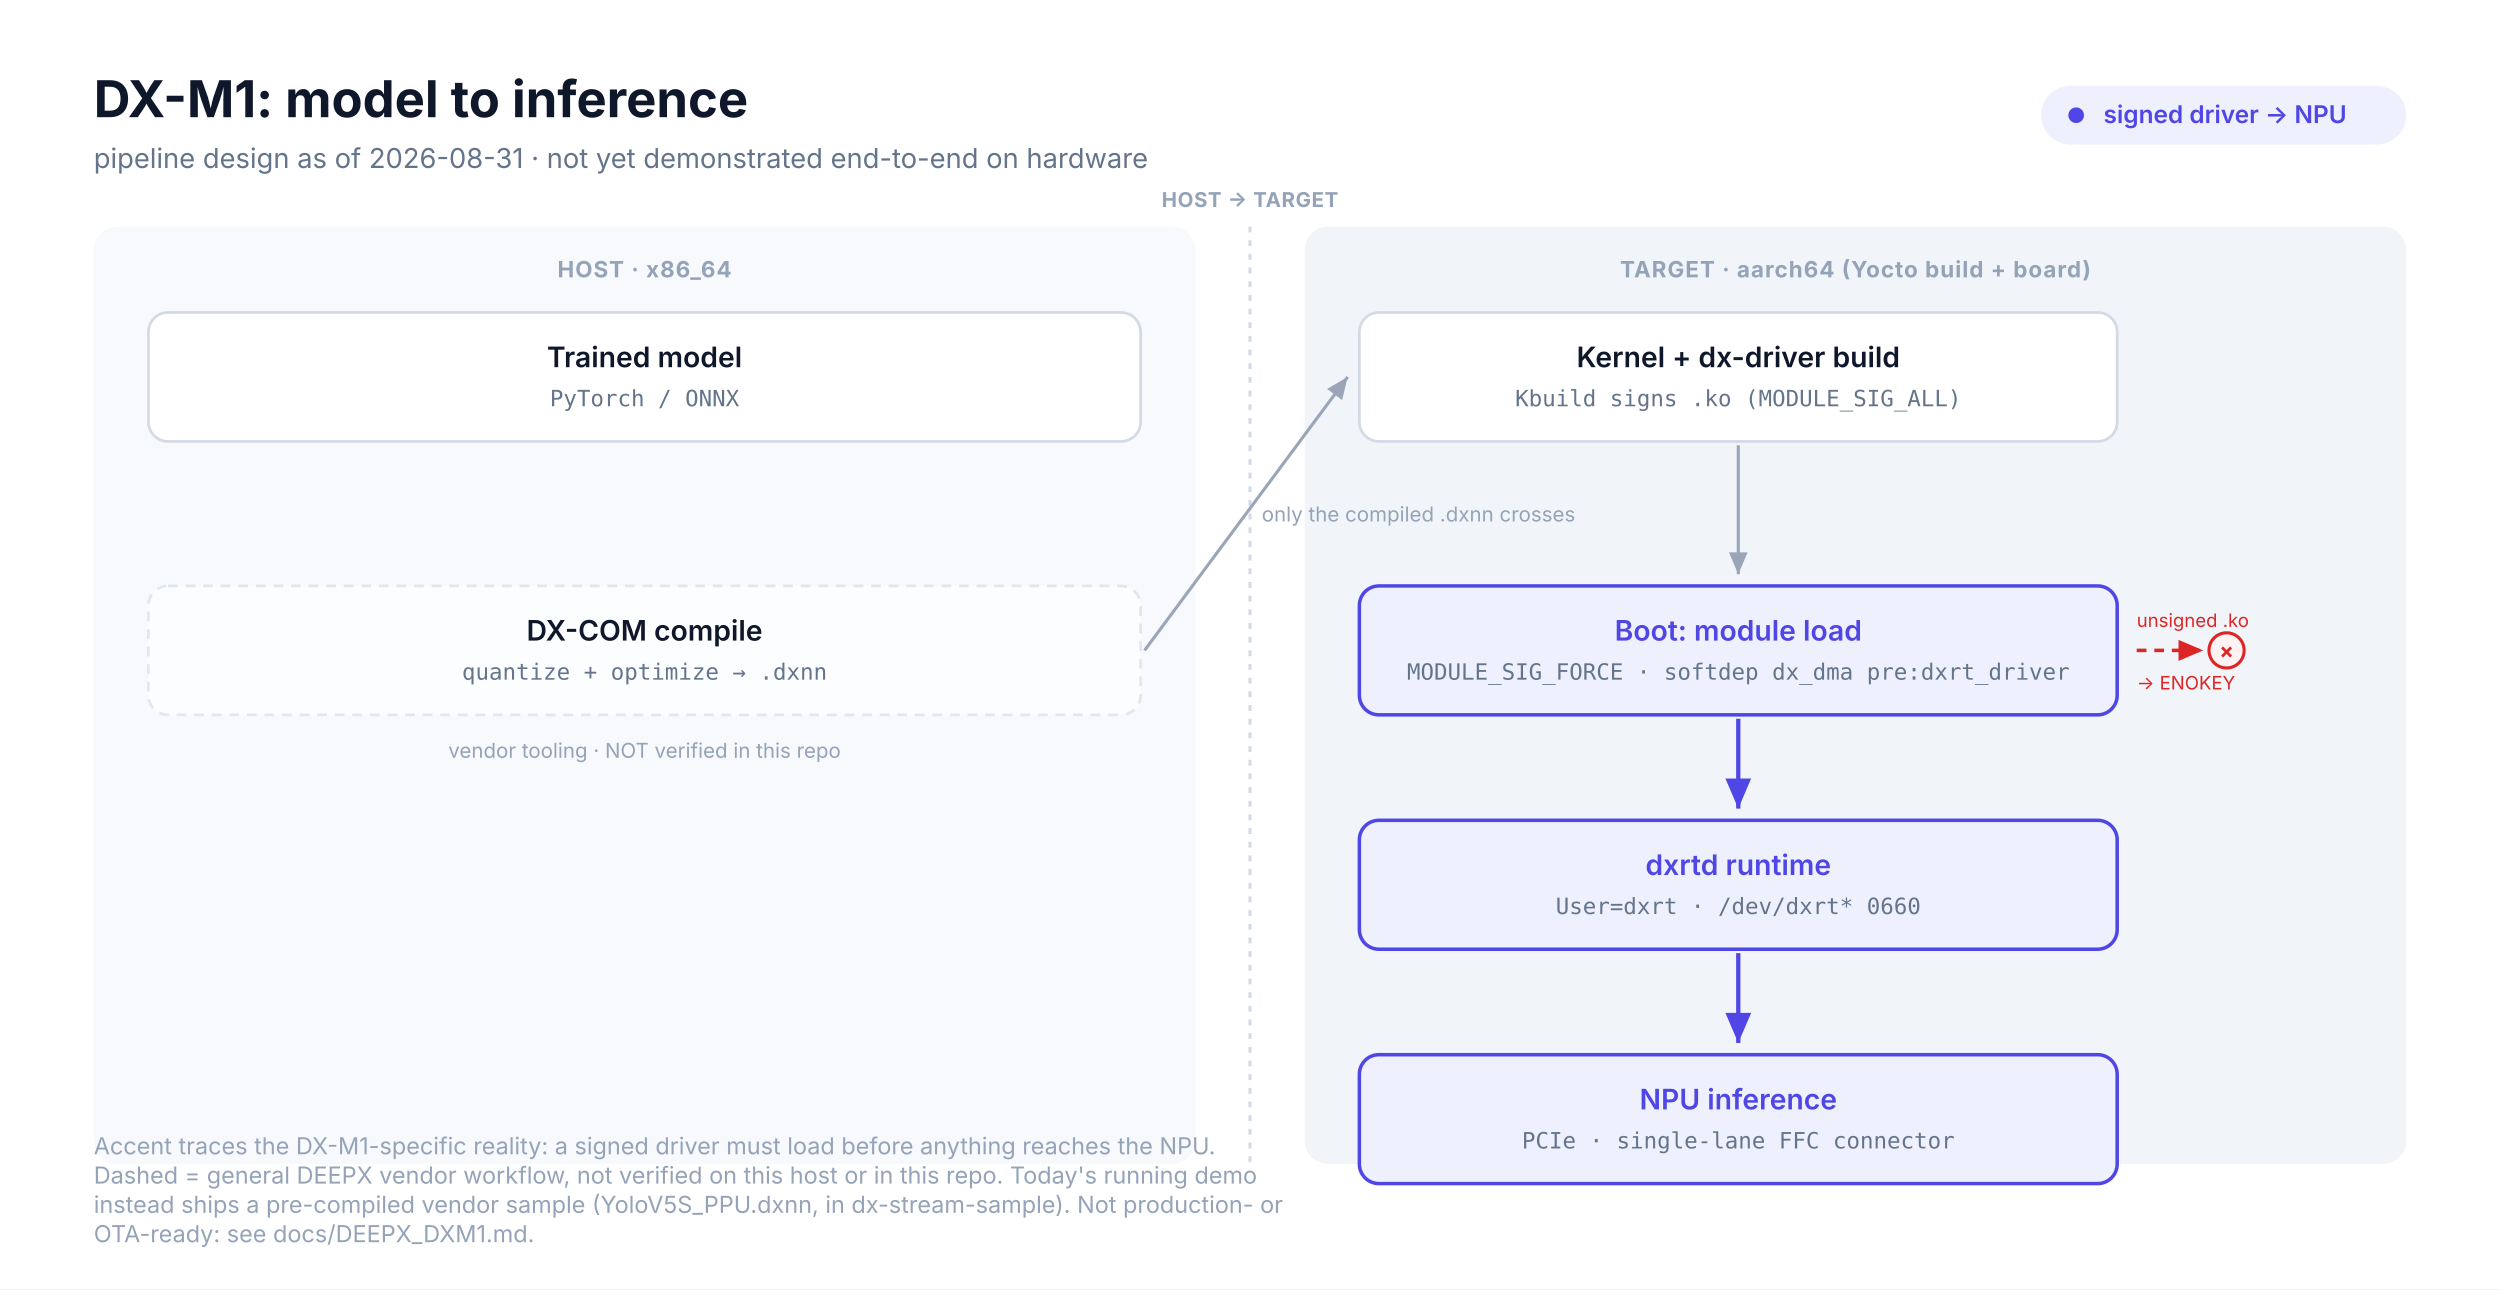
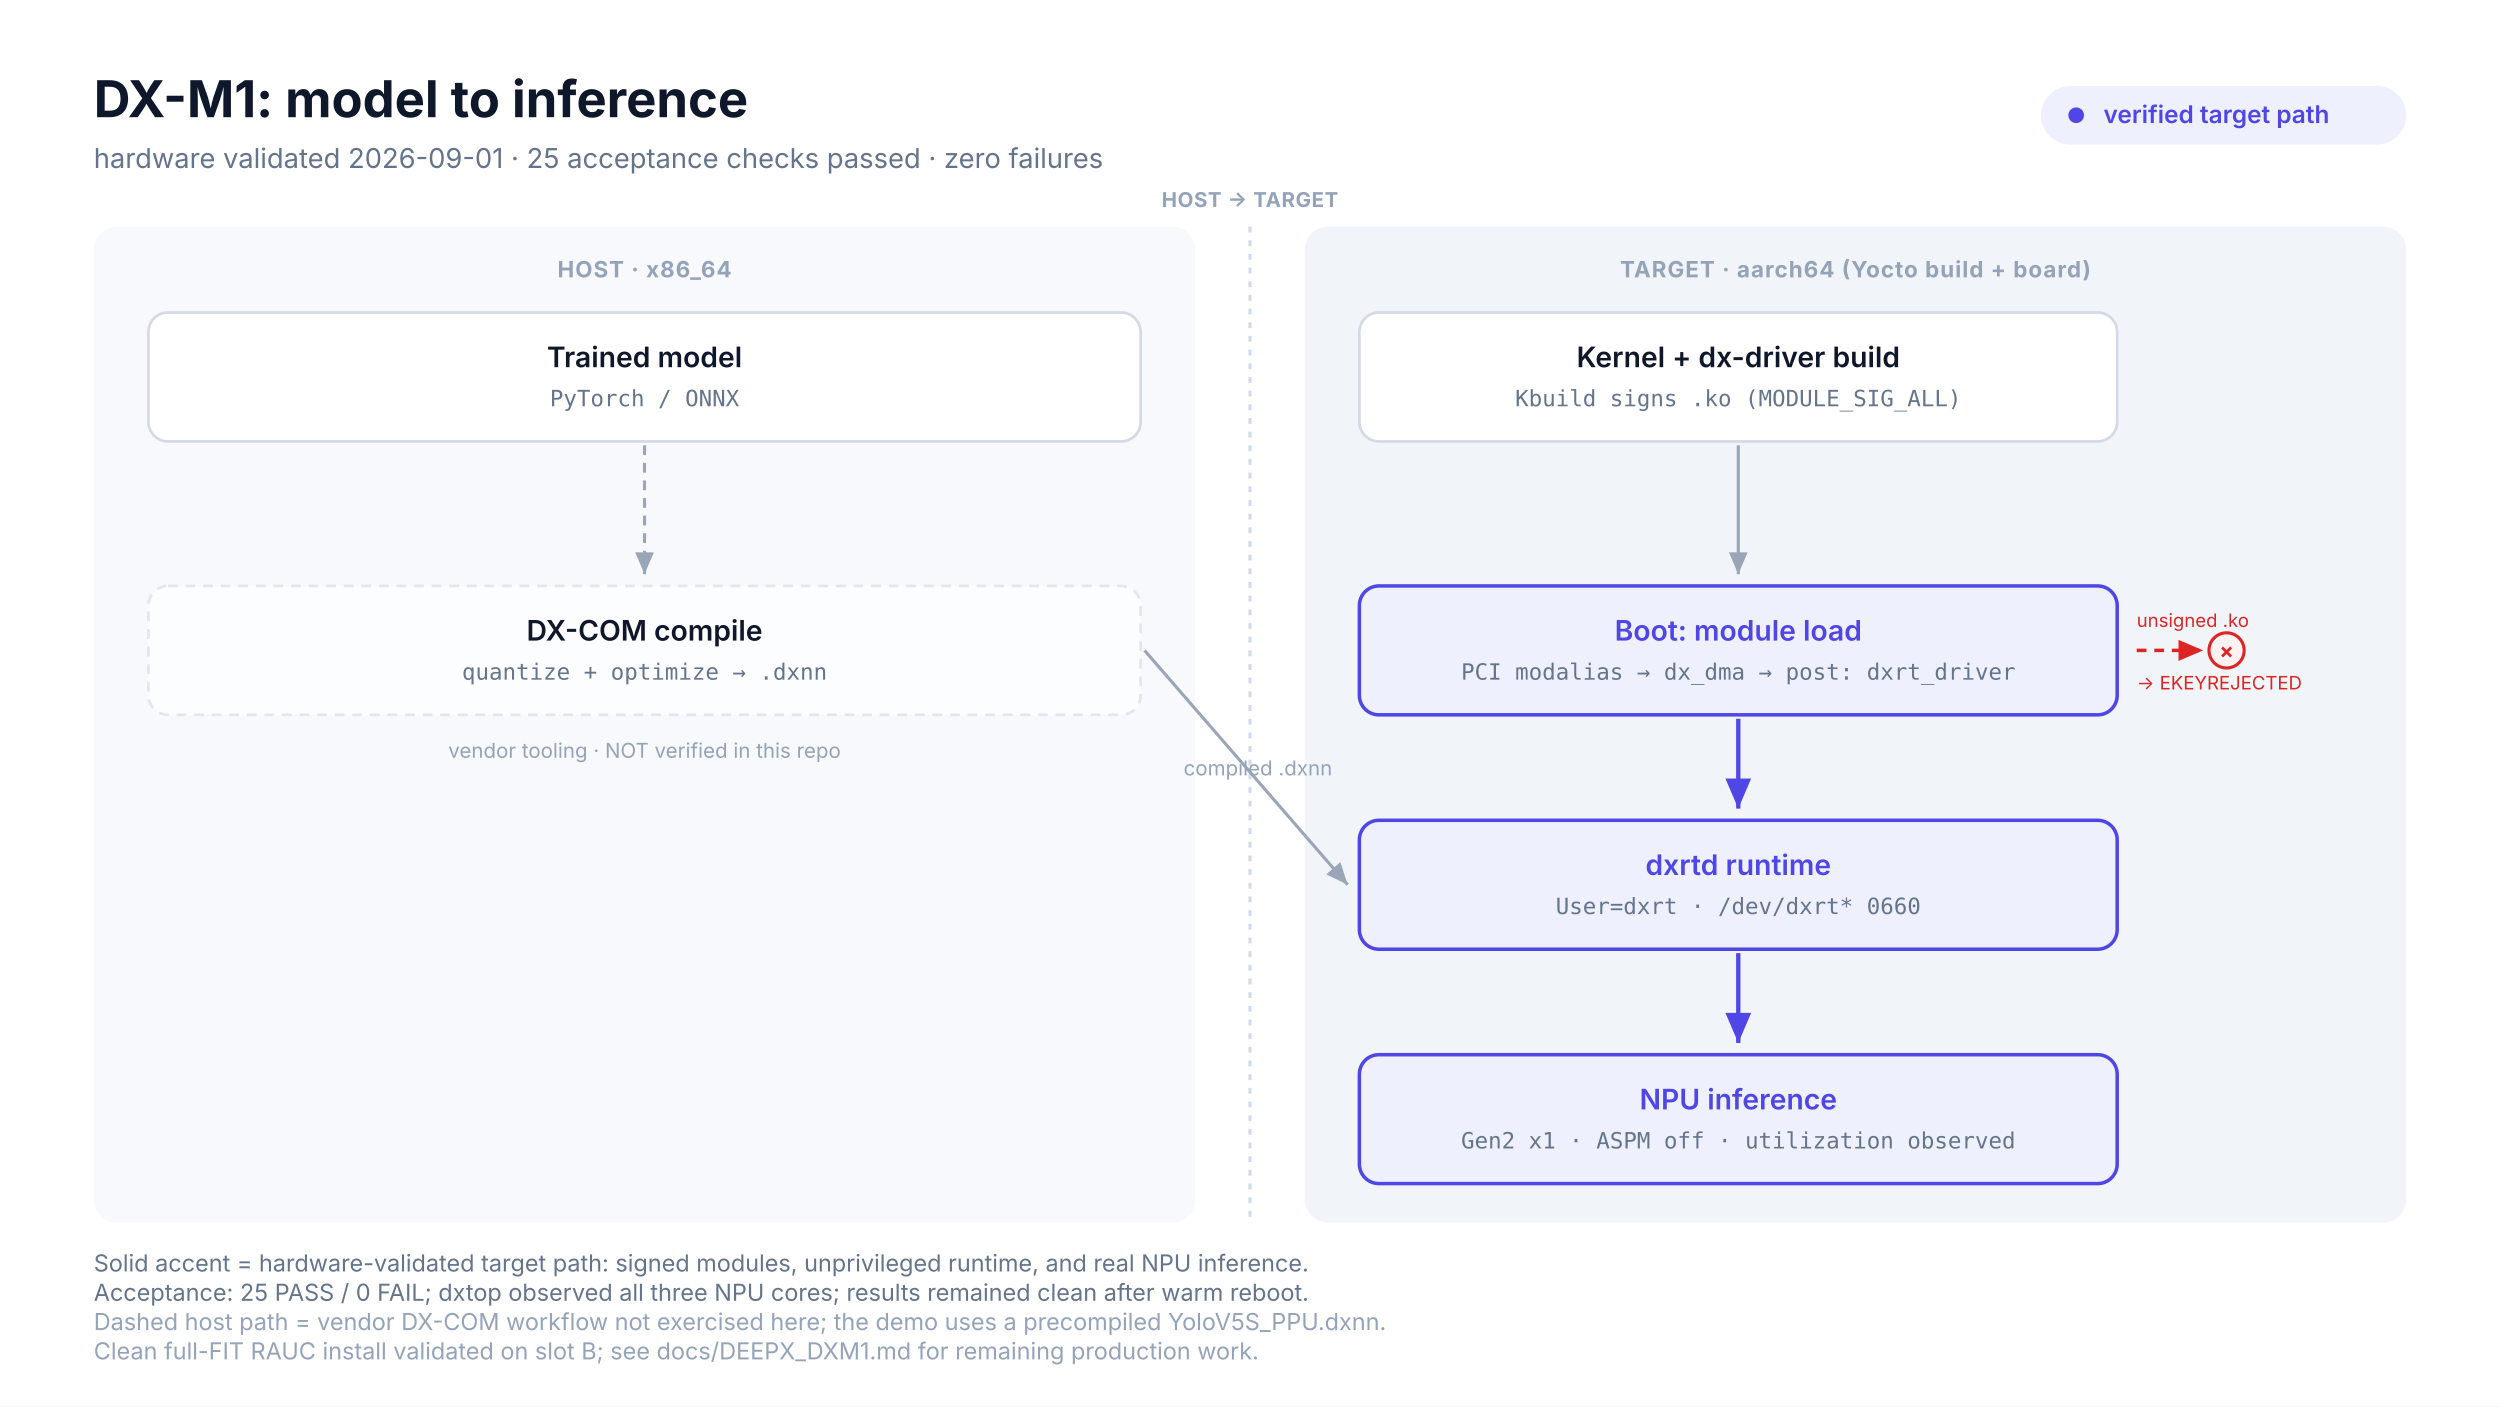
- <svg xmlns="http://www.w3.org/2000/svg" viewBox="0 0 1280 660" font-family="Inter, 'IBM Plex Sans', 'Segoe UI', system-ui, 'Liberation Sans', 'DejaVu Sans', sans-serif">
+ <svg xmlns="http://www.w3.org/2000/svg" viewBox="0 0 1280 720" font-family="Inter, 'IBM Plex Sans', 'Segoe UI', system-ui, 'Liberation Sans', 'DejaVu Sans', sans-serif">
  <defs>
    <marker id="arw" markerWidth="9" markerHeight="9" refX="7" refY="3" orient="auto">
      <path d="M0,0 L7,3 L0,6 Z" fill="#9AA6B8" />
    </marker>
    <marker id="arwA" markerWidth="9" markerHeight="9" refX="7" refY="3" orient="auto">
      <path d="M0,0 L7,3 L0,6 Z" fill="#4F46E5" />
    </marker>
    <marker id="arwDanger" markerWidth="9" markerHeight="9" refX="7" refY="3" orient="auto">
      <path d="M0,0 L7,3 L0,6 Z" fill="#DC2626" />
    </marker>
  </defs>
-   <rect width="1280" height="660" fill="#FFFFFF" />
+   <rect width="1280" height="720" fill="#FFFFFF" />
  <text x="48" y="60" font-size="26" font-weight="700" fill="#0F172A">DX-M1: model to inference</text>
-   <text x="48" y="86" font-size="14" fill="#64748B">pipeline design as of 2026-08-31 · not yet demonstrated end-to-end on hardware</text>
+   <text x="48" y="86" font-size="14" fill="#64748B">hardware validated 2026-09-01 · 25 acceptance checks passed · zero failures</text>
  <rect x="1045" y="44" width="187" height="30" rx="15" fill="#EEF0FE" />
  <circle cx="1063" cy="59" r="4" fill="#4F46E5" />
-   <text x="1077" y="63" font-size="12.5" fill="#4F46E5" font-weight="600">signed driver → NPU</text>
-   <rect x="48.0" y="116" width="564.0" height="480" rx="12" fill="#F7F9FC" />
+   <text x="1077" y="63" font-size="12.5" fill="#4F46E5" font-weight="600">verified target path</text>
+   <rect x="48.0" y="116" width="564.0" height="510" rx="12" fill="#F7F9FC" />
  <text x="330.0" y="142" font-size="11.5" font-weight="700" fill="#94A3B8" letter-spacing="0.5" text-anchor="middle">HOST · x86_64</text>
-   <rect x="668.0" y="116" width="564.0" height="480" rx="12" fill="#F1F5F9" />
+   <rect x="668.0" y="116" width="564.0" height="510" rx="12" fill="#F1F5F9" />
  <text x="950.0" y="142" font-size="11.5" font-weight="700" fill="#94A3B8" letter-spacing="0.5" text-anchor="middle">TARGET · aarch64 (Yocto build + board)</text>
  <rect x="76.0" y="160.0" width="508.0" height="66" rx="10" fill="#FFFFFF" stroke="#D3DAE6" stroke-width="1.4" />
  <text x="330.0" y="188.0" font-size="14.5" font-weight="600" fill="#0F172A" text-anchor="middle">Trained model</text>
  <text x="330.0" y="208.0" font-size="11.5" fill="#64748B" text-anchor="middle" font-family="'JetBrains Mono', 'IBM Plex Mono', 'DejaVu Sans Mono', monospace">PyTorch / ONNX</text>
+   <line x1="330.0" y1="228.0" x2="330.0" y2="294.0" stroke="#9AA6B8" stroke-width="1.6" stroke-dasharray="5,4" marker-end="url(#arw)" />
  <rect x="76.0" y="300.0" width="508.0" height="66" rx="10" fill="#FFFFFF" stroke="#D3DAE6" stroke-width="1.4" stroke-dasharray="5,4" opacity="0.6" />
  <text x="330.0" y="328.0" font-size="14.5" font-weight="600" fill="#0F172A" text-anchor="middle">DX-COM compile</text>
  <text x="330.0" y="348.0" font-size="11.5" fill="#64748B" text-anchor="middle" font-family="'JetBrains Mono', 'IBM Plex Mono', 'DejaVu Sans Mono', monospace">quantize + optimize → .dxnn</text>
  <text x="330.0" y="388.0" font-size="10.5" fill="#94A3B8" text-anchor="middle">vendor tooling · NOT verified in this repo</text>
-   <line x1="640.0" y1="116" x2="640.0" y2="596.0" stroke="#D3DAE6" stroke-width="1.6" stroke-dasharray="3,4" />
+   <line x1="640.0" y1="116" x2="640.0" y2="626.0" stroke="#D3DAE6" stroke-width="1.6" stroke-dasharray="3,4" />
  <text x="640.0" y="106.0" font-size="10.5" font-weight="700" fill="#94A3B8" text-anchor="middle" letter-spacing="0.3">HOST → TARGET</text>
-   <line x1="586.0" y1="333.0" x2="690.0" y2="193.0" stroke="#9AA6B8" stroke-width="1.6" marker-end="url(#arw)" />
-   <text x="646.0" y="267.0" font-size="10.5" fill="#94A3B8">only the compiled .dxnn crosses</text>
+   <line x1="586.0" y1="333.0" x2="690.0" y2="453.0" stroke="#9AA6B8" stroke-width="1.6" marker-end="url(#arw)" />
+   <text x="606.0" y="397.0" font-size="10.5" fill="#94A3B8">compiled .dxnn</text>
  <rect x="696.0" y="160.0" width="388.0" height="66" rx="10" fill="#FFFFFF" stroke="#D3DAE6" stroke-width="1.4" />
  <text x="890.0" y="188.0" font-size="14.5" font-weight="600" fill="#0F172A" text-anchor="middle">Kernel + dx-driver build</text>
  <text x="890.0" y="208.0" font-size="11.5" fill="#64748B" text-anchor="middle" font-family="'JetBrains Mono', 'IBM Plex Mono', 'DejaVu Sans Mono', monospace">Kbuild signs .ko (MODULE_SIG_ALL)</text>
  <rect x="696.0" y="300.0" width="388.0" height="66" rx="10" fill="#EEF0FE" stroke="#4F46E5" stroke-width="1.8" />
  <text x="890.0" y="328.0" font-size="14.5" font-weight="600" fill="#4F46E5" text-anchor="middle">Boot: module load</text>
-   <text x="890.0" y="348.0" font-size="11.5" fill="#64748B" text-anchor="middle" font-family="'JetBrains Mono', 'IBM Plex Mono', 'DejaVu Sans Mono', monospace">MODULE_SIG_FORCE · softdep dx_dma pre:dxrt_driver</text>
+   <text x="890.0" y="348.0" font-size="11.5" fill="#64748B" text-anchor="middle" font-family="'JetBrains Mono', 'IBM Plex Mono', 'DejaVu Sans Mono', monospace">PCI modalias → dx_dma → post: dxrt_driver</text>
  <rect x="696.0" y="420.0" width="388.0" height="66" rx="10" fill="#EEF0FE" stroke="#4F46E5" stroke-width="1.8" />
  <text x="890.0" y="448.0" font-size="14.5" font-weight="600" fill="#4F46E5" text-anchor="middle">dxrtd runtime</text>
  <text x="890.0" y="468.0" font-size="11.5" fill="#64748B" text-anchor="middle" font-family="'JetBrains Mono', 'IBM Plex Mono', 'DejaVu Sans Mono', monospace">User=dxrt · /dev/dxrt* 0660</text>
  <rect x="696.0" y="540.0" width="388.0" height="66" rx="10" fill="#EEF0FE" stroke="#4F46E5" stroke-width="1.8" />
  <text x="890.0" y="568.0" font-size="14.5" font-weight="600" fill="#4F46E5" text-anchor="middle">NPU inference</text>
-   <text x="890.0" y="588.0" font-size="11.5" fill="#64748B" text-anchor="middle" font-family="'JetBrains Mono', 'IBM Plex Mono', 'DejaVu Sans Mono', monospace">PCIe · single-lane FFC connector</text>
+   <text x="890.0" y="588.0" font-size="11.5" fill="#64748B" text-anchor="middle" font-family="'JetBrains Mono', 'IBM Plex Mono', 'DejaVu Sans Mono', monospace">Gen2 x1 · ASPM off · utilization observed</text>
  <line x1="890.0" y1="228.0" x2="890.0" y2="294.0" stroke="#9AA6B8" stroke-width="1.6" marker-end="url(#arw)" />
  <line x1="890.0" y1="368.0" x2="890.0" y2="414.0" stroke="#4F46E5" stroke-width="2.2" marker-end="url(#arwA)" />
  <line x1="890.0" y1="488.0" x2="890.0" y2="534.0" stroke="#4F46E5" stroke-width="2.2" marker-end="url(#arwA)" />
  <path d="M 1094.0 333.0 L 1128.0 333.0" fill="none" stroke="#DC2626" stroke-width="1.8" stroke-dasharray="5,4" marker-end="url(#arwDanger)" />
  <circle cx="1140.0" cy="333.0" r="9" fill="#FEF2F2" stroke="#DC2626" stroke-width="1.6" />
  <text x="1140.0" y="337.0" font-size="11" font-weight="700" fill="#DC2626" text-anchor="middle">×</text>
  <text x="1094.0" y="321.0" font-size="9.5" fill="#DC2626" text-anchor="start">unsigned .ko</text>
-   <text x="1094.0" y="353.0" font-size="9.5" fill="#DC2626" text-anchor="start">→ ENOKEY</text>
-   <text x="48" y="591.0" font-size="12" fill="#94A3B8">Accent traces the DX-M1-specific reality: a signed driver must load before anything reaches the NPU.</text>
-   <text x="48" y="606.0" font-size="12" fill="#94A3B8">Dashed = general DEEPX vendor workflow, not verified on this host or in this repo. Today's running demo</text>
-   <text x="48" y="621.0" font-size="12" fill="#94A3B8">instead ships a pre-compiled vendor sample (YoloV5S_PPU.dxnn, in dx-stream-sample). Not production- or</text>
-   <text x="48" y="636.0" font-size="12" fill="#94A3B8">OTA-ready: see docs/DEEPX_DXM1.md.</text>
+   <text x="1094.0" y="353.0" font-size="9.5" fill="#DC2626" text-anchor="start">→ EKEYREJECTED</text>
+   <text x="48" y="651.0" font-size="12" fill="#64748B">Solid accent = hardware-validated target path: signed modules, unprivileged runtime, and real NPU inference.</text>
+   <text x="48" y="666.0" font-size="12" fill="#64748B">Acceptance: 25 PASS / 0 FAIL; dxtop observed all three NPU cores; results remained clean after warm reboot.</text>
+   <text x="48" y="681.0" font-size="12" fill="#94A3B8">Dashed host path = vendor DX-COM workflow not exercised here; the demo uses a precompiled YoloV5S_PPU.dxnn.</text>
+   <text x="48" y="696.0" font-size="12" fill="#94A3B8">Clean full-FIT RAUC install validated on slot B; see docs/DEEPX_DXM1.md for remaining production work.</text>
</svg>
